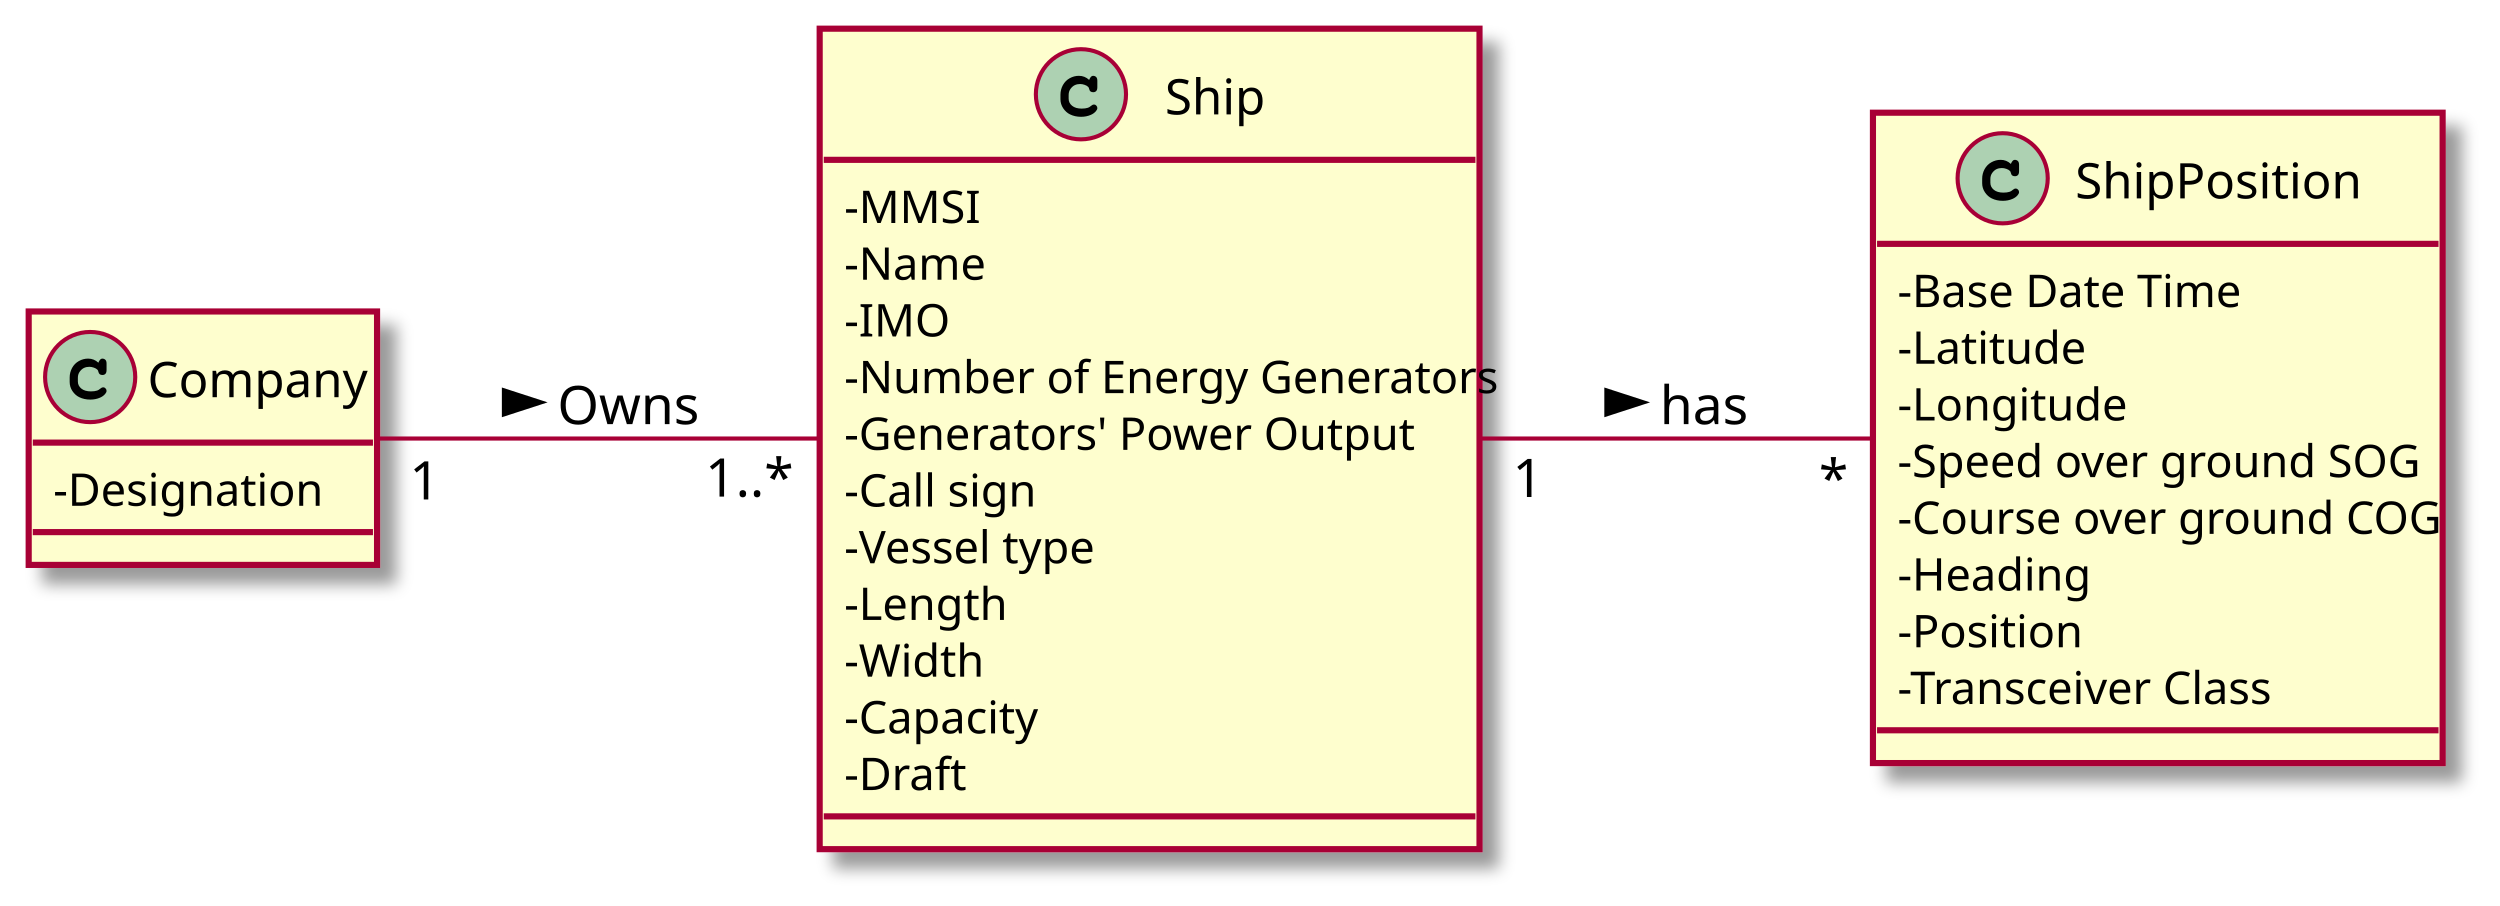
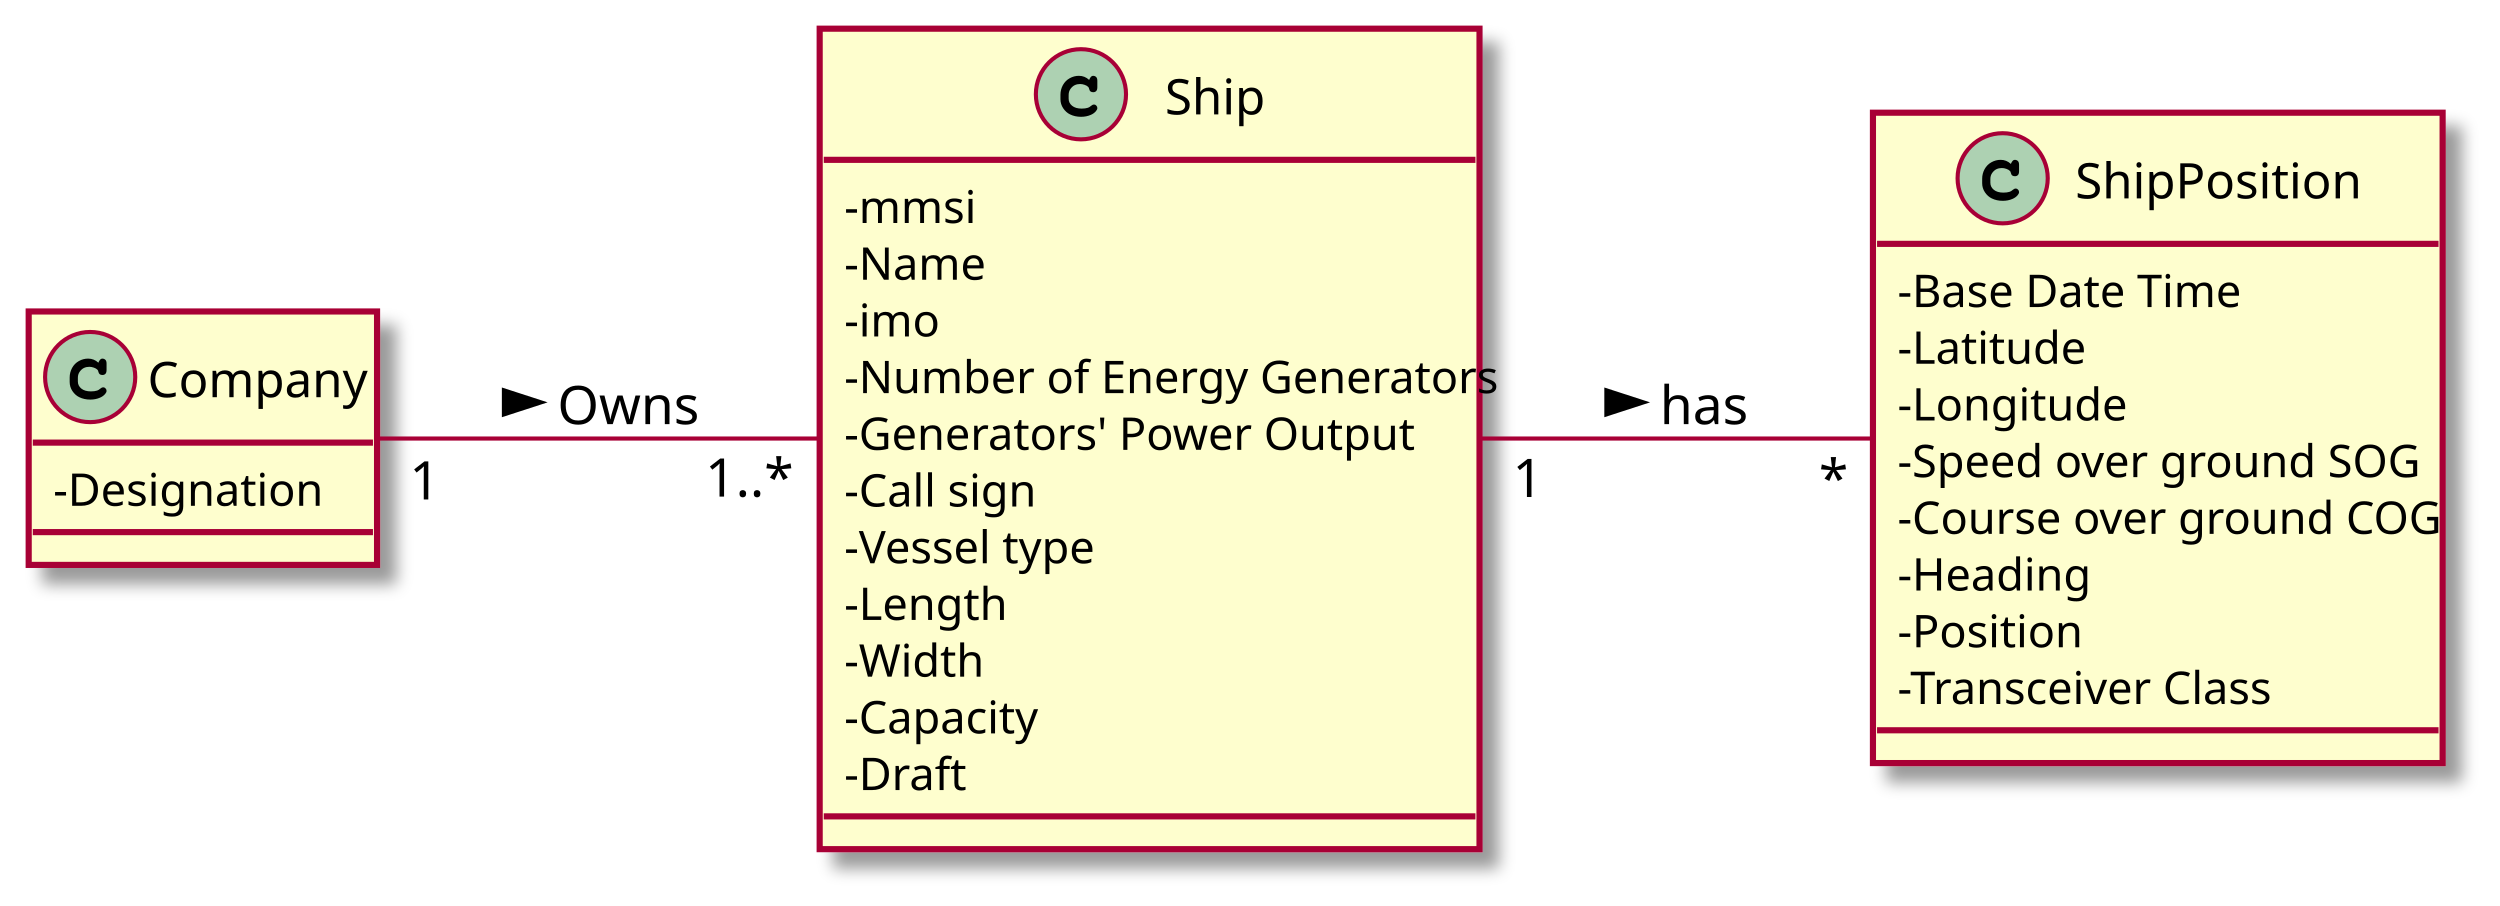
<svg xmlns="http://www.w3.org/2000/svg" contentScriptType="application/ecmascript" contentStyleType="text/css" height="221px" preserveAspectRatio="none" style="width:610px;height:221px;" version="1.1" viewBox="0 0 610 221" width="610px" zoomAndPan="magnify">
  <defs>
    <filter height="300%" id="f14lwso4kj7vc6" width="300%" x="-1" y="-1">
      <feGaussianBlur result="blurOut" stdDeviation="2.0" />
      <feColorMatrix in="blurOut" result="blurOut2" type="matrix" values="0 0 0 0 0 0 0 0 0 0 0 0 0 0 0 0 0 0 .4 0" />
      <feOffset dx="4.0" dy="4.0" in="blurOut2" result="blurOut3" />
      <feBlend in="SourceGraphic" in2="blurOut3" mode="normal" />
    </filter>
  </defs>
  <g>
    <rect codeLine="7" fill="#FEFECE" filter="url(#f14lwso4kj7vc6)" height="61.836" id="Company" style="stroke:#A80036;stroke-width:1.5;" width="85" x="7" y="76" />
    <ellipse cx="22" cy="92" fill="#ADD1B2" rx="11" ry="11" style="stroke:#A80036;stroke-width:1.0;" />
    <path d="M24,88.5 Q24.203,88 24.438,87.75 Q24.672,87.5 24.938,87.5 Q25.406,87.5 25.703,87.781 Q26,88.062 26,88.719 L26,90.281 Q26,90.938 25.719,91.219 Q25.438,91.5 25,91.5 Q24.609,91.5 24.359,91.328 Q24.109,91.156 24,90.703 Q23.953,90.391 23.781,90.219 Q23.469,89.891 22.906,89.703 Q22.344,89.5 21.781,89.5 Q21.078,89.5 20.484,89.781 Q19.906,90.062 19.453,90.688 Q19,91.312 19,92.172 L19,93.094 Q19,94.125 19.844,94.812 Q20.688,95.5 22.188,95.5 Q23.078,95.5 23.703,95.297 Q24.062,95.188 24.469,94.828 Q24.734,94.625 24.875,94.562 Q25.016,94.5 25.188,94.5 Q25.516,94.5 25.75,94.766 Q26,95.016 26,95.375 Q26,95.719 25.656,96.125 Q25.156,96.719 24.359,97.047 Q23.312,97.5 22.031,97.5 Q20.531,97.5 19.328,96.906 Q18.359,96.438 17.672,95.422 Q17,94.406 17,93.203 L17,92.109 Q17,90.859 17.594,89.766 Q18.203,88.672 19.25,88.094 Q20.312,87.5 21.5,87.5 Q22.219,87.5 22.844,87.75 Q23.469,88 24,88.5 Z " fill="#000000" />
    <text fill="#000000" font-family="sans-serif" font-size="12" lengthAdjust="spacing" textLength="53" x="36" y="96.91">Company</text>
    <line style="stroke:#A80036;stroke-width:1.5;" x1="8" x2="91" y1="108" y2="108" />
    <text fill="#000000" font-family="sans-serif" font-size="11" lengthAdjust="spacing" textLength="60" x="13" y="123.419">-Designation</text>
    <line style="stroke:#A80036;stroke-width:1.5;" x1="8" x2="91" y1="129.836" y2="129.836" />
    <rect codeLine="11" fill="#FEFECE" filter="url(#f14lwso4kj7vc6)" height="200.195" id="Ship" style="stroke:#A80036;stroke-width:1.5;" width="161" x="200" y="7" />
    <ellipse cx="263.75" cy="23" fill="#ADD1B2" rx="11" ry="11" style="stroke:#A80036;stroke-width:1.0;" />
    <path d="M265.75,19.5 Q265.953,19 266.188,18.75 Q266.422,18.5 266.688,18.5 Q267.156,18.5 267.453,18.781 Q267.75,19.062 267.75,19.719 L267.75,21.281 Q267.75,21.938 267.469,22.219 Q267.188,22.5 266.75,22.5 Q266.359,22.5 266.109,22.328 Q265.859,22.156 265.75,21.703 Q265.703,21.391 265.531,21.219 Q265.219,20.891 264.656,20.703 Q264.094,20.5 263.531,20.5 Q262.828,20.5 262.234,20.781 Q261.656,21.062 261.203,21.688 Q260.75,22.312 260.75,23.172 L260.75,24.094 Q260.75,25.125 261.594,25.812 Q262.438,26.5 263.938,26.5 Q264.828,26.5 265.453,26.297 Q265.812,26.188 266.219,25.828 Q266.484,25.625 266.625,25.562 Q266.766,25.5 266.938,25.5 Q267.266,25.5 267.5,25.766 Q267.75,26.016 267.75,26.375 Q267.75,26.719 267.406,27.125 Q266.906,27.719 266.109,28.047 Q265.062,28.5 263.781,28.5 Q262.281,28.5 261.078,27.906 Q260.109,27.438 259.422,26.422 Q258.75,25.406 258.75,24.203 L258.75,23.109 Q258.75,21.859 259.344,20.766 Q259.953,19.672 261,19.094 Q262.062,18.5 263.25,18.5 Q263.969,18.5 264.594,18.75 Q265.219,19 265.75,19.5 Z " fill="#000000" />
    <text fill="#000000" font-family="sans-serif" font-size="12" lengthAdjust="spacing" textLength="25" x="284.25" y="27.91">Ship</text>
    <line style="stroke:#A80036;stroke-width:1.5;" x1="201" x2="360" y1="39" y2="39" />
-     <text fill="#000000" font-family="sans-serif" font-size="11" lengthAdjust="spacing" textLength="29" x="206" y="54.419">-MMSI</text>
+     <text fill="#000000" font-family="sans-serif" font-size="11" lengthAdjust="spacing" textLength="29" x="206" y="54.419">-mmsi</text>
    <text fill="#000000" font-family="sans-serif" font-size="11" lengthAdjust="spacing" textLength="31" x="206" y="68.255">-Name</text>
-     <text fill="#000000" font-family="sans-serif" font-size="11" lengthAdjust="spacing" textLength="22" x="206" y="82.091">-IMO</text>
+     <text fill="#000000" font-family="sans-serif" font-size="11" lengthAdjust="spacing" textLength="22" x="206" y="82.091">-imo</text>
    <text fill="#000000" font-family="sans-serif" font-size="11" lengthAdjust="spacing" textLength="149" x="206" y="95.927">-Number of Energy Generators</text>
    <text fill="#000000" font-family="sans-serif" font-size="11" lengthAdjust="spacing" textLength="131" x="206" y="109.763">-Generators' Power Output</text>
    <text fill="#000000" font-family="sans-serif" font-size="11" lengthAdjust="spacing" textLength="44" x="206" y="123.599">-Call sign</text>
    <text fill="#000000" font-family="sans-serif" font-size="11" lengthAdjust="spacing" textLength="62" x="206" y="137.435">-Vessel type</text>
    <text fill="#000000" font-family="sans-serif" font-size="11" lengthAdjust="spacing" textLength="37" x="206" y="151.27">-Length</text>
    <text fill="#000000" font-family="sans-serif" font-size="11" lengthAdjust="spacing" textLength="31" x="206" y="165.106">-Width</text>
    <text fill="#000000" font-family="sans-serif" font-size="11" lengthAdjust="spacing" textLength="46" x="206" y="178.942">-Capacity</text>
    <text fill="#000000" font-family="sans-serif" font-size="11" lengthAdjust="spacing" textLength="28" x="206" y="192.778">-Draft</text>
    <line style="stroke:#A80036;stroke-width:1.5;" x1="201" x2="360" y1="199.195" y2="199.195" />
    <rect codeLine="25" fill="#FEFECE" filter="url(#f14lwso4kj7vc6)" height="158.688" id="ShipPosition" style="stroke:#A80036;stroke-width:1.5;" width="139" x="457" y="27.5" />
    <ellipse cx="488.65" cy="43.5" fill="#ADD1B2" rx="11" ry="11" style="stroke:#A80036;stroke-width:1.0;" />
    <path d="M490.65,40 Q490.853,39.5 491.087,39.25 Q491.322,39 491.587,39 Q492.056,39 492.353,39.281 Q492.65,39.562 492.65,40.219 L492.65,41.781 Q492.65,42.438 492.369,42.719 Q492.087,43 491.65,43 Q491.259,43 491.009,42.828 Q490.759,42.656 490.65,42.203 Q490.603,41.891 490.431,41.719 Q490.119,41.391 489.556,41.203 Q488.994,41 488.431,41 Q487.728,41 487.134,41.281 Q486.556,41.562 486.103,42.188 Q485.65,42.812 485.65,43.672 L485.65,44.594 Q485.65,45.625 486.494,46.312 Q487.337,47 488.837,47 Q489.728,47 490.353,46.797 Q490.712,46.688 491.119,46.328 Q491.384,46.125 491.525,46.062 Q491.666,46 491.837,46 Q492.166,46 492.4,46.266 Q492.65,46.516 492.65,46.875 Q492.65,47.219 492.306,47.625 Q491.806,48.219 491.009,48.547 Q489.962,49 488.681,49 Q487.181,49 485.978,48.406 Q485.009,47.938 484.322,46.922 Q483.65,45.906 483.65,44.703 L483.65,43.609 Q483.65,42.359 484.244,41.266 Q484.853,40.172 485.9,39.594 Q486.962,39 488.15,39 Q488.869,39 489.494,39.25 Q490.119,39.5 490.65,40 Z " fill="#000000" />
    <text fill="#000000" font-family="sans-serif" font-size="12" lengthAdjust="spacing" textLength="70" x="506.35" y="48.41">ShipPosition</text>
    <line style="stroke:#A80036;stroke-width:1.5;" x1="458" x2="595" y1="59.5" y2="59.5" />
    <text fill="#000000" font-family="sans-serif" font-size="11" lengthAdjust="spacing" textLength="79" x="463" y="74.919">-Base Date Time</text>
    <text fill="#000000" font-family="sans-serif" font-size="11" lengthAdjust="spacing" textLength="42" x="463" y="88.755">-Latitude</text>
    <text fill="#000000" font-family="sans-serif" font-size="11" lengthAdjust="spacing" textLength="51" x="463" y="102.591">-Longitude</text>
    <text fill="#000000" font-family="sans-serif" font-size="11" lengthAdjust="spacing" textLength="123" x="463" y="116.427">-Speed over ground SOG</text>
    <text fill="#000000" font-family="sans-serif" font-size="11" lengthAdjust="spacing" textLength="127" x="463" y="130.263">-Course over ground COG</text>
    <text fill="#000000" font-family="sans-serif" font-size="11" lengthAdjust="spacing" textLength="43" x="463" y="144.099">-Heading</text>
    <text fill="#000000" font-family="sans-serif" font-size="11" lengthAdjust="spacing" textLength="41" x="463" y="157.935">-Position</text>
    <text fill="#000000" font-family="sans-serif" font-size="11" lengthAdjust="spacing" textLength="92" x="463" y="171.77">-Transceiver Class</text>
    <line style="stroke:#A80036;stroke-width:1.5;" x1="458" x2="595" y1="178.188" y2="178.188" />
    <path codeLine="36" d="M92.24,107 C122.17,107 163.42,107 199.59,107 " fill="none" id="Company-Ship" style="stroke:#A80036;stroke-width:1.0;" />
    <polygon fill="#000000" points="132,98.176,122.955,95.237,122.955,101.115,132,98.176" style="stroke:#000000;stroke-width:1.0;" />
    <text fill="#000000" font-family="sans-serif" font-size="13" lengthAdjust="spacing" textLength="33" x="136" y="103.495">Owns</text>
    <text fill="#000000" font-family="sans-serif" font-size="13" lengthAdjust="spacing" textLength="7" x="99.898" y="121.863">1</text>
    <text fill="#000000" font-family="sans-serif" font-size="13" lengthAdjust="spacing" textLength="20" x="172.061" y="121.164">1..*</text>
    <path codeLine="37" d="M361.06,107 C391.93,107 426.95,107 456.71,107 " fill="none" id="Ship-ShipPosition" style="stroke:#A80036;stroke-width:1.0;" />
    <polygon fill="#000000" points="401,98.176,391.955,95.237,391.955,101.115,401,98.176" style="stroke:#000000;stroke-width:1.0;" />
    <text fill="#000000" font-family="sans-serif" font-size="13" lengthAdjust="spacing" textLength="21" x="405" y="103.495">has</text>
    <text fill="#000000" font-family="sans-serif" font-size="13" lengthAdjust="spacing" textLength="7" x="369.072" y="121.265">1</text>
    <text fill="#000000" font-family="sans-serif" font-size="13" lengthAdjust="spacing" textLength="5" x="443.803" y="121.406">*</text>
  </g>
</svg>
